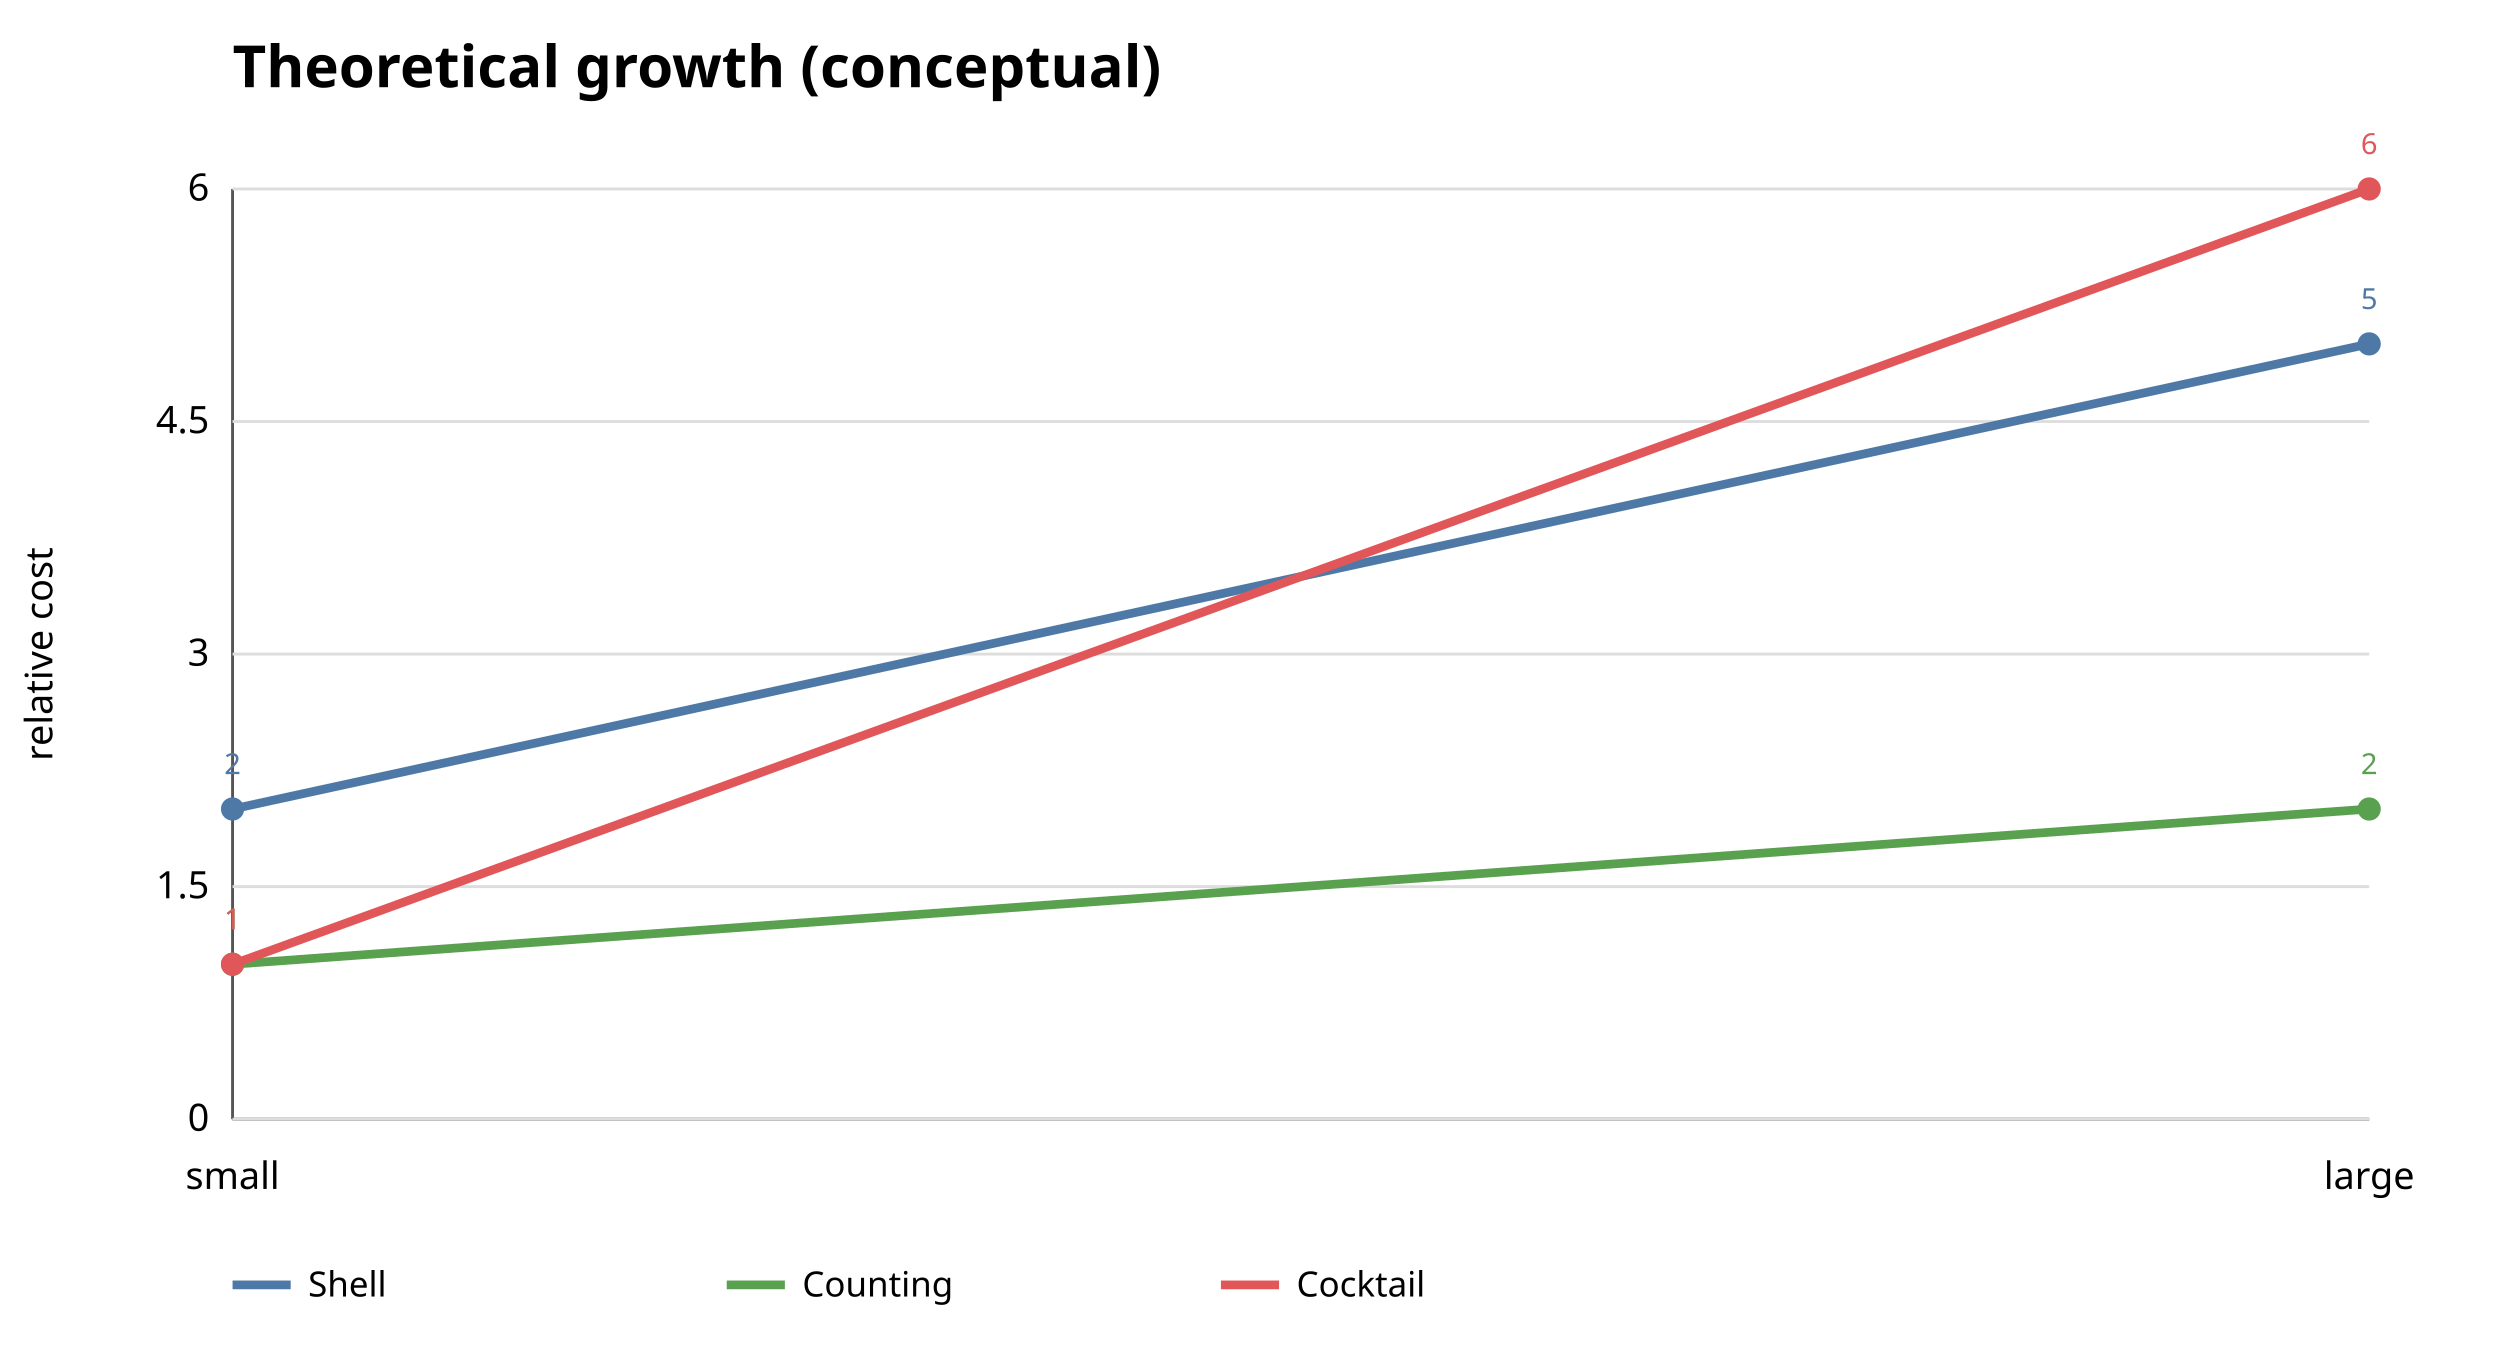
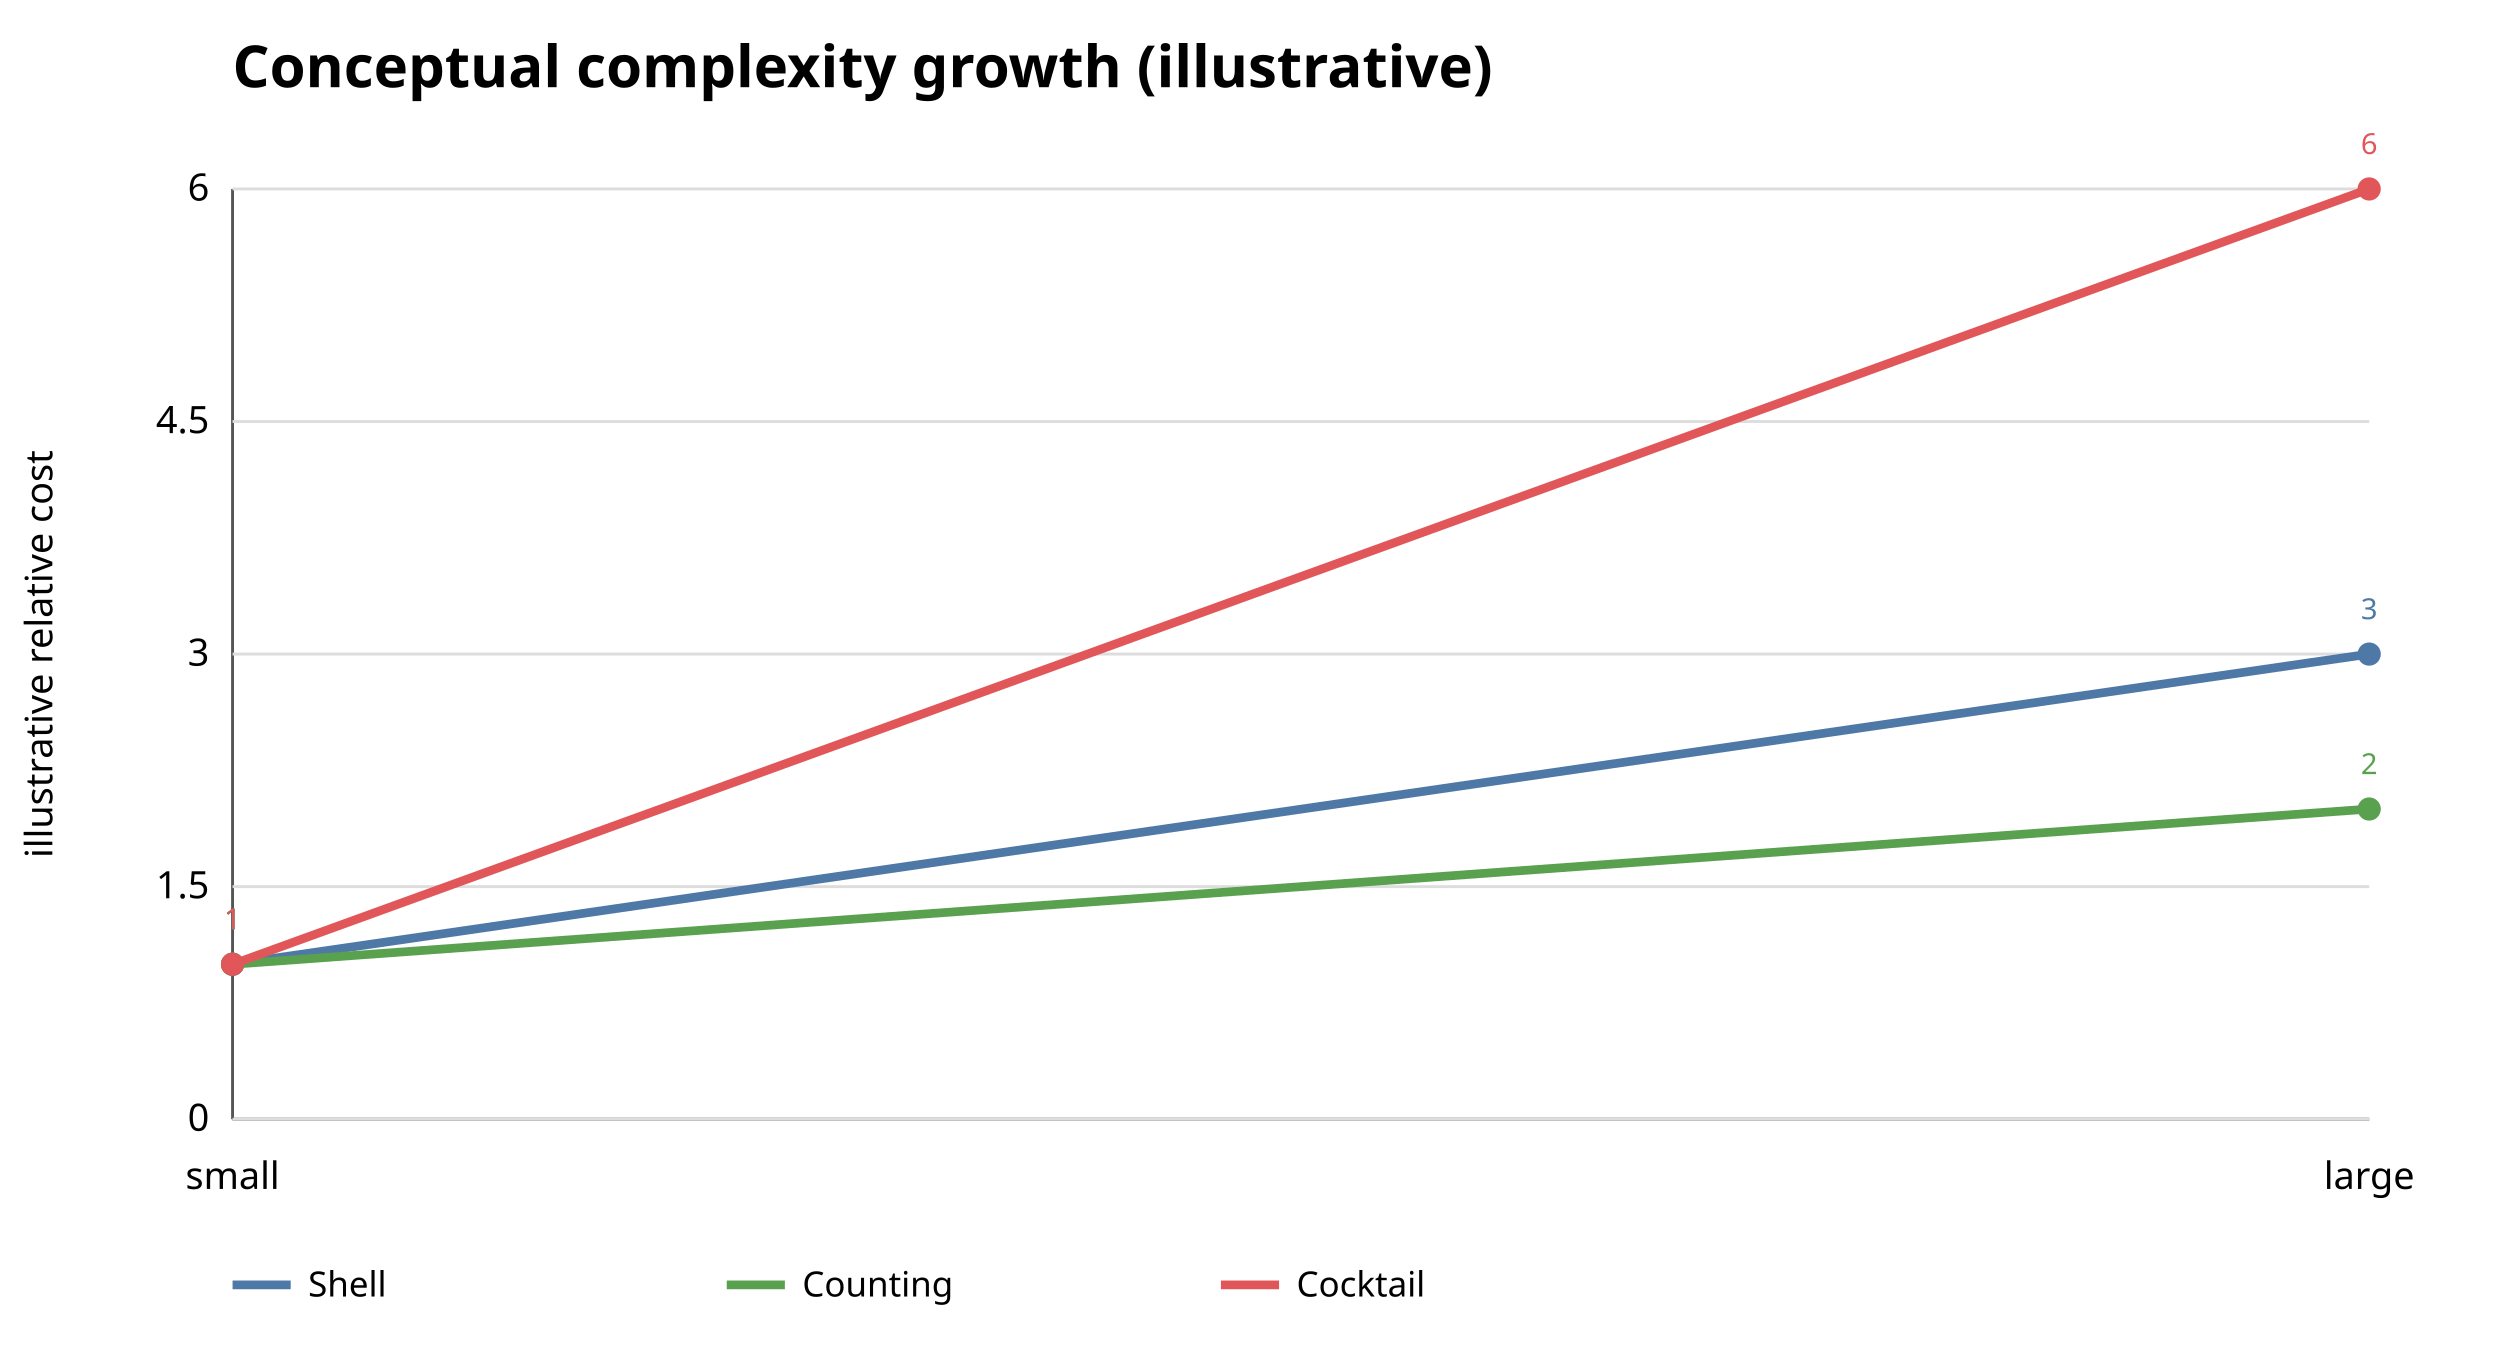
<svg xmlns="http://www.w3.org/2000/svg" viewBox="0 0 860 470">
  <style>text{font:13px sans-serif}.title{font-size:20px;font-weight:bold}.axis{stroke:#555}.grid{stroke:#ddd}.legend{font-size:12px}.point-label{font-size:10px}</style>
-   <text class="title" x="80" y="30">Theoretical growth (conceptual)</text>
-   <text transform="translate(18 225.0) rotate(-90)" text-anchor="middle">relative cost</text>
+   <text class="title" x="80" y="30">Conceptual complexity growth (illustrative)</text>
+   <text transform="translate(18 225.0) rotate(-90)" text-anchor="middle">illustrative relative cost</text>
  <line class="axis" x1="80" y1="65" x2="80" y2="385" />
  <line class="axis" x1="80" y1="385" x2="815" y2="385" />
  <line class="grid" x1="80" y1="385.0" x2="815" y2="385.0" />
  <text x="72" y="389.0" text-anchor="end">0</text>
  <line class="grid" x1="80" y1="305.0" x2="815" y2="305.0" />
  <text x="72" y="309.0" text-anchor="end">1.5</text>
  <line class="grid" x1="80" y1="225.0" x2="815" y2="225.0" />
  <text x="72" y="229.0" text-anchor="end">3</text>
  <line class="grid" x1="80" y1="145.0" x2="815" y2="145.0" />
  <text x="72" y="149.0" text-anchor="end">4.5</text>
  <line class="grid" x1="80" y1="65.0" x2="815" y2="65.0" />
  <text x="72" y="69.0" text-anchor="end">6</text>
  <text x="80.0" y="409" text-anchor="middle">small</text>
  <text x="815.0" y="409" text-anchor="middle">large</text>
-   <polyline fill="none" stroke="#4e79a7" stroke-width="3" points="80.0,278.3 815.0,118.3" />
-   <circle cx="80.0" cy="278.3" r="4" fill="#4e79a7" />
-   <text class="point-label" x="80.0" y="266.3" text-anchor="middle" fill="#4e79a7">2</text>
-   <circle cx="815.0" cy="118.3" r="4" fill="#4e79a7" />
-   <text class="point-label" x="815.0" y="106.3" text-anchor="middle" fill="#4e79a7">5</text>
+   <polyline fill="none" stroke="#4e79a7" stroke-width="3" points="80.0,331.7 815.0,225.0" />
+   <circle cx="80.0" cy="331.7" r="4" fill="#4e79a7" />
+   <text class="point-label" x="80.0" y="319.7" text-anchor="middle" fill="#4e79a7">1</text>
+   <circle cx="815.0" cy="225.0" r="4" fill="#4e79a7" />
+   <text class="point-label" x="815.0" y="213.0" text-anchor="middle" fill="#4e79a7">3</text>
  <polyline fill="none" stroke="#59a14f" stroke-width="3" points="80.0,331.7 815.0,278.3" />
  <circle cx="80.0" cy="331.7" r="4" fill="#59a14f" />
  <text class="point-label" x="80.0" y="319.7" text-anchor="middle" fill="#59a14f">1</text>
  <circle cx="815.0" cy="278.3" r="4" fill="#59a14f" />
  <text class="point-label" x="815.0" y="266.3" text-anchor="middle" fill="#59a14f">2</text>
  <polyline fill="none" stroke="#e15759" stroke-width="3" points="80.0,331.7 815.0,65.0" />
  <circle cx="80.0" cy="331.7" r="4" fill="#e15759" />
  <text class="point-label" x="80.0" y="319.7" text-anchor="middle" fill="#e15759">1</text>
  <circle cx="815.0" cy="65.0" r="4" fill="#e15759" />
  <text class="point-label" x="815.0" y="53.0" text-anchor="middle" fill="#e15759">6</text>
  <line x1="80" y1="442" x2="100" y2="442" stroke="#4e79a7" stroke-width="3" />
  <text class="legend" x="106" y="446">Shell</text>
  <line x1="250" y1="442" x2="270" y2="442" stroke="#59a14f" stroke-width="3" />
  <text class="legend" x="276" y="446">Counting</text>
  <line x1="420" y1="442" x2="440" y2="442" stroke="#e15759" stroke-width="3" />
  <text class="legend" x="446" y="446">Cocktail</text>
</svg>
